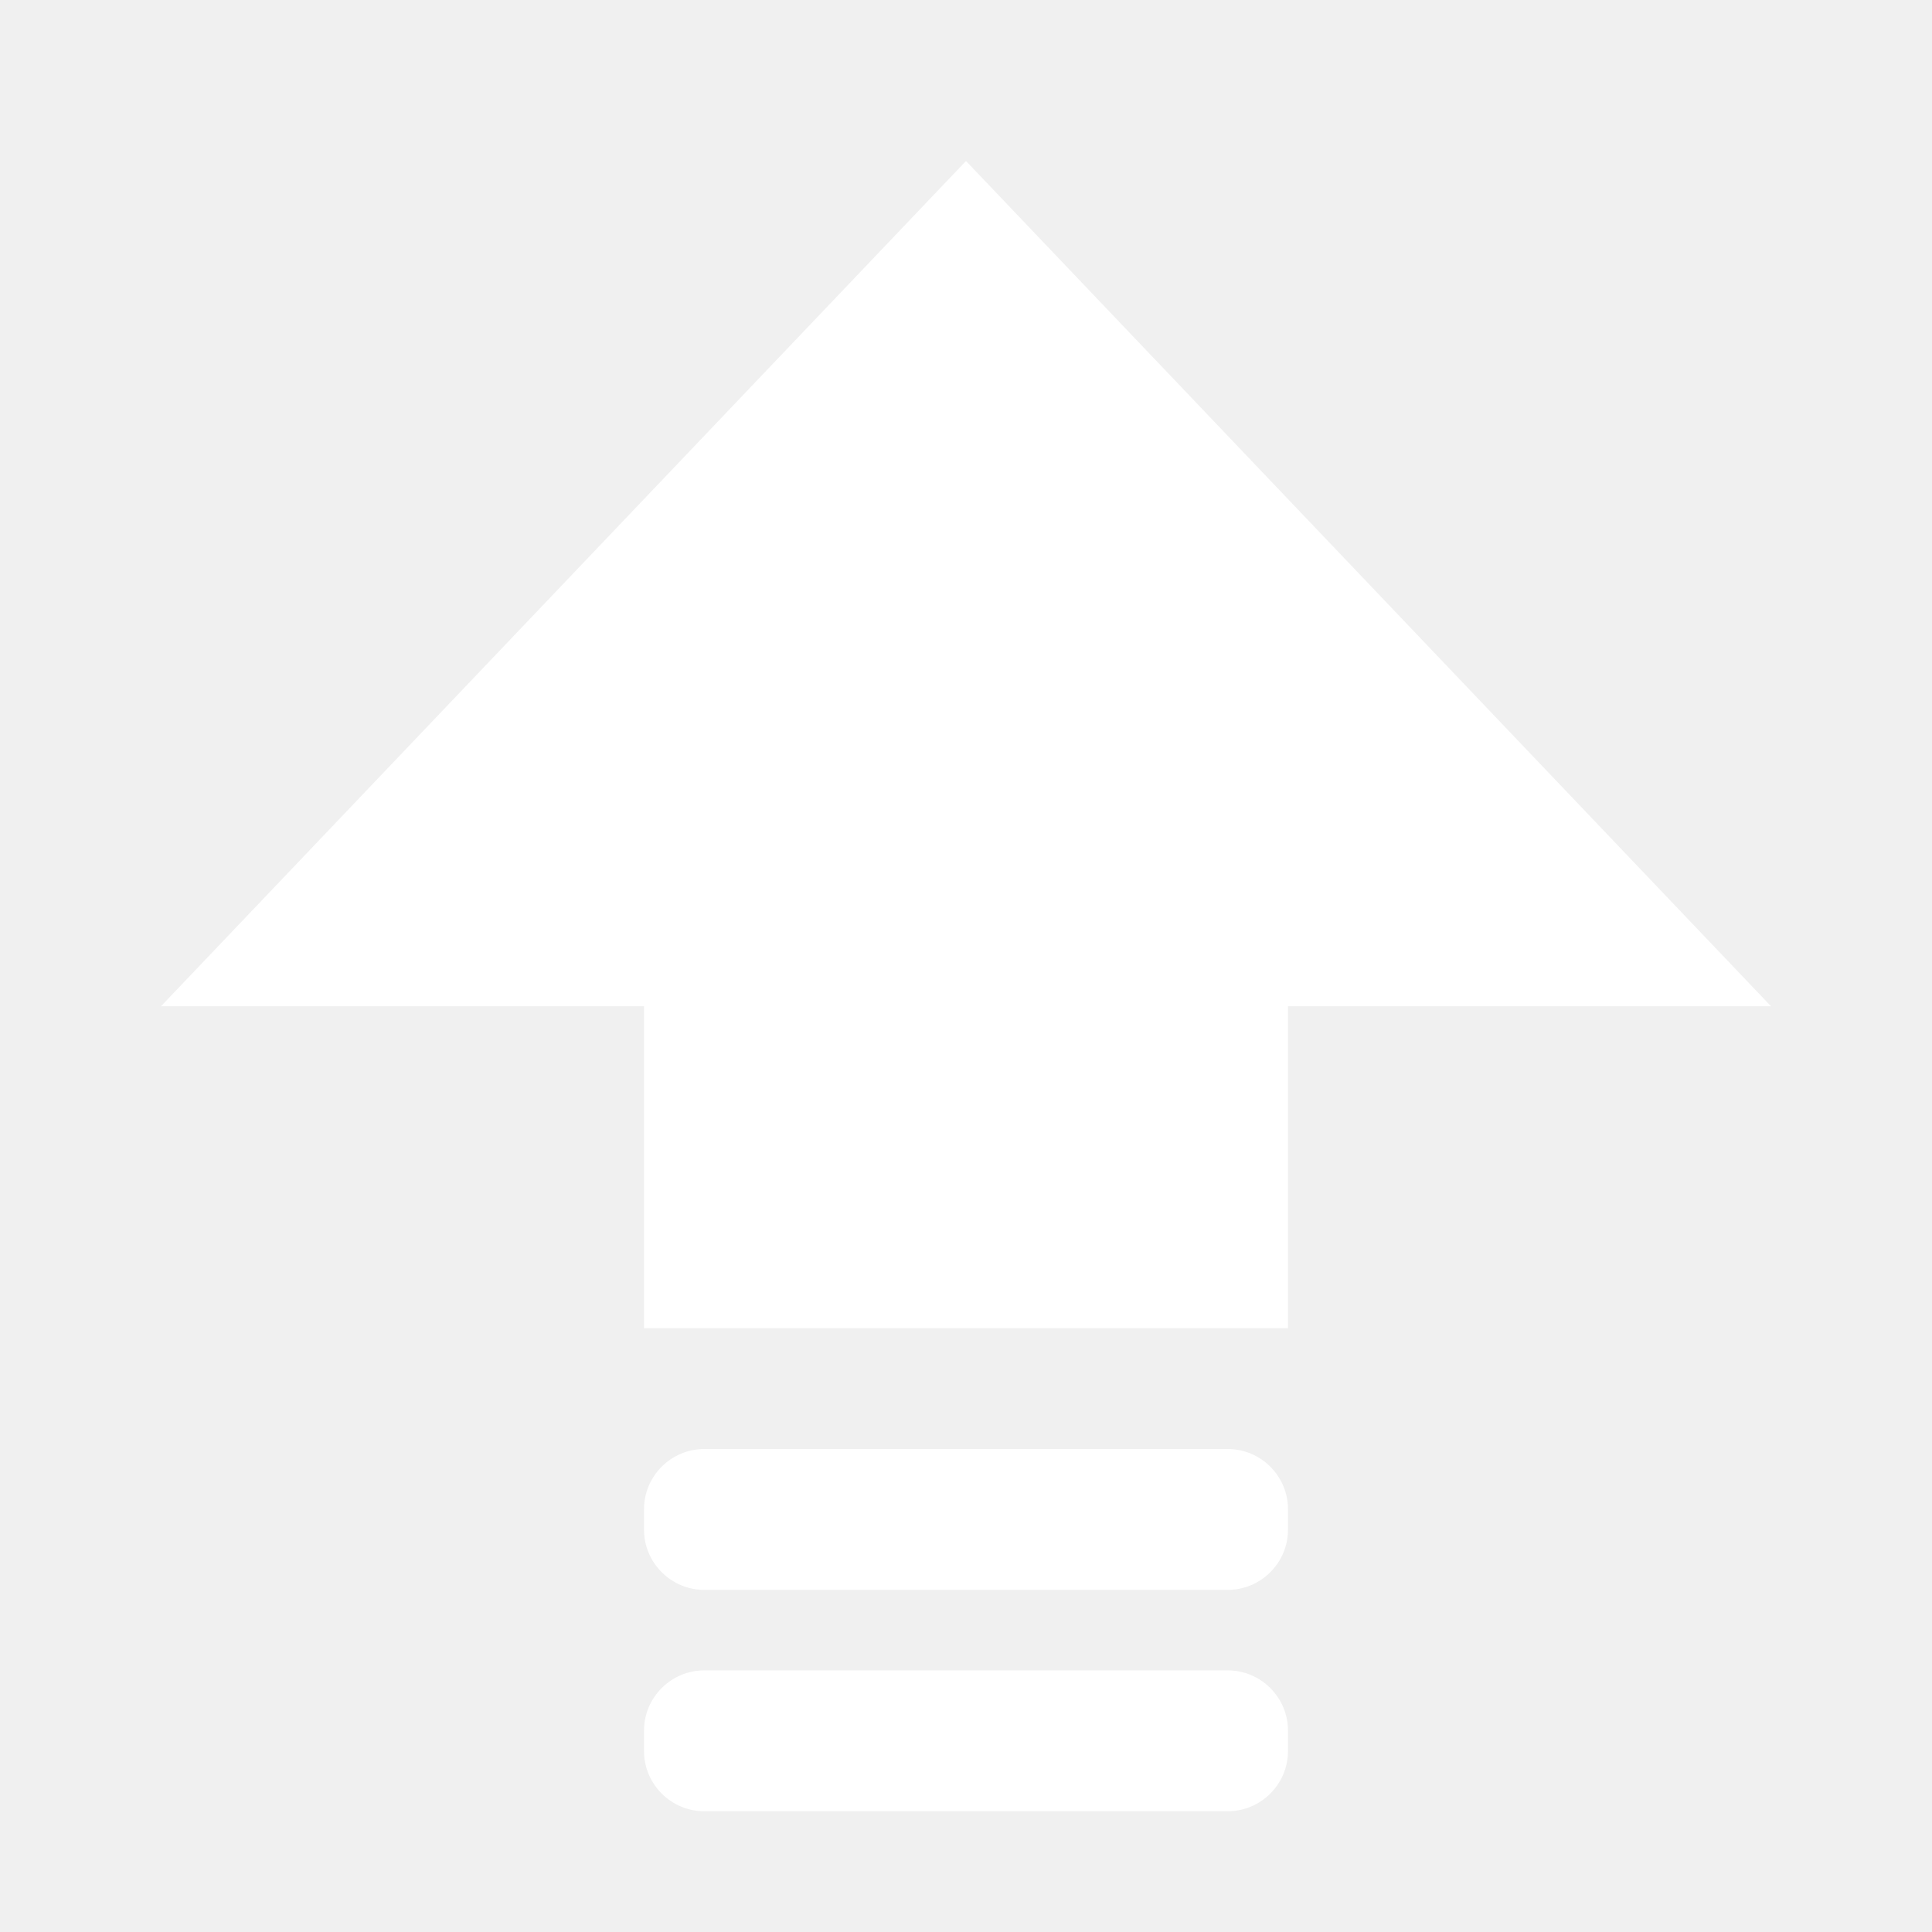
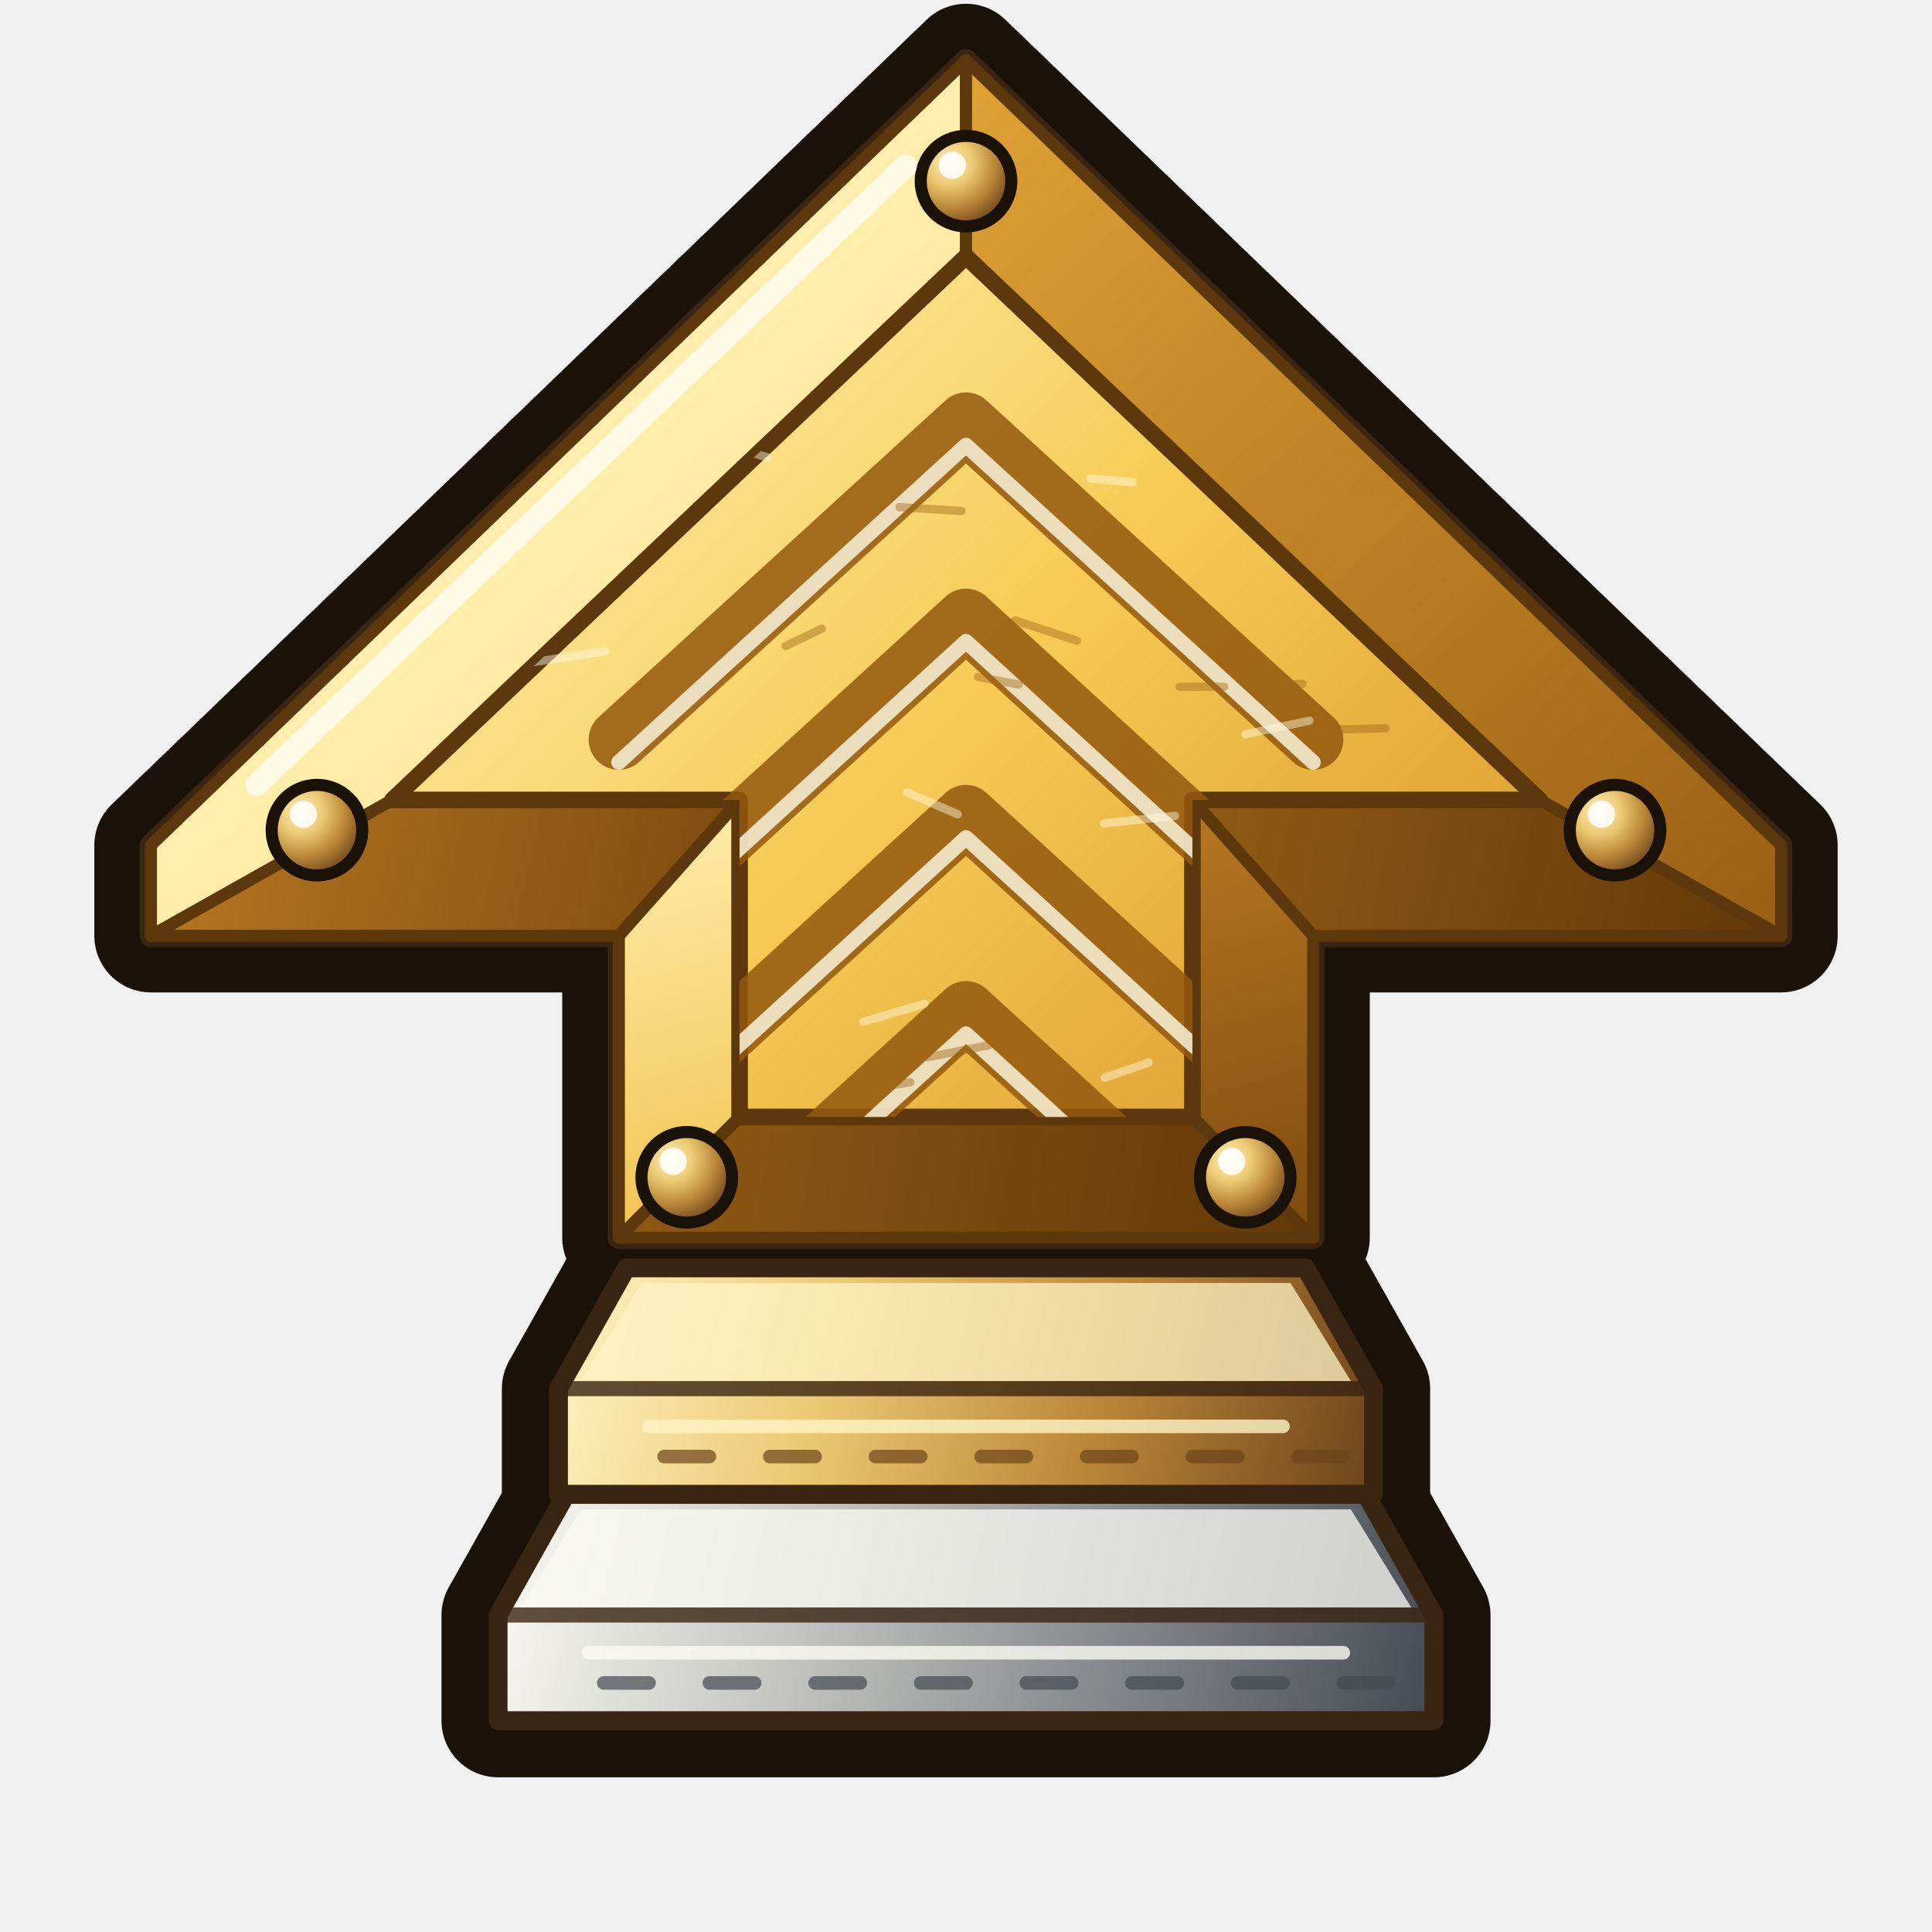
- <svg xmlns="http://www.w3.org/2000/svg" viewBox="0 0 96 96" width="96" height="96">
-   <path d="M48 8L88 50H64v16H32V50H8z" fill="#fff" />
-   <rect x="32" y="72" width="32" height="7" rx="3" fill="#fff" />
-   <rect x="32" y="83" width="32" height="7" rx="3" fill="#fff" />
+ <svg xmlns="http://www.w3.org/2000/svg" viewBox="0 0 256 256" width="256" height="256">
+   <defs>
+     <linearGradient id="g1" gradientUnits="userSpaceOnUse" x1="66" y1="200" x2="190" y2="228">
+       <stop offset="0" stop-color="#fbfaf4" />
+       <stop offset="0.333" stop-color="#c3c4c0" />
+       <stop offset="0.667" stop-color="#83868a" />
+       <stop offset="1" stop-color="#454a52" />
+     </linearGradient>
+     <linearGradient id="g2" gradientUnits="userSpaceOnUse" x1="74" y1="170" x2="182" y2="198">
+       <stop offset="0" stop-color="#fff3c4" />
+       <stop offset="0.333" stop-color="#ecc873" />
+       <stop offset="0.667" stop-color="#b98538" />
+       <stop offset="1" stop-color="#6d431a" />
+     </linearGradient>
+     <linearGradient id="g3" gradientUnits="userSpaceOnUse" x1="60" y1="10" x2="190" y2="170">
+       <stop offset="0" stop-color="#fff8d2" />
+       <stop offset="0.333" stop-color="#fbd765" />
+       <stop offset="0.667" stop-color="#d8962a" />
+       <stop offset="1" stop-color="#8a5212" />
+     </linearGradient>
+     <linearGradient id="g4" gradientUnits="userSpaceOnUse" x1="20" y1="8" x2="128" y2="124">
+       <stop offset="0" stop-color="#fffbe0" />
+       <stop offset="1" stop-color="#ffdf7a" />
+     </linearGradient>
+     <linearGradient id="g5" gradientUnits="userSpaceOnUse" x1="128" y1="8" x2="236" y2="124">
+       <stop offset="0" stop-color="#e0a236" />
+       <stop offset="1" stop-color="#9a5f14" />
+     </linearGradient>
+     <linearGradient id="g6" gradientUnits="userSpaceOnUse" x1="20" y1="106" x2="98" y2="124">
+       <stop offset="0" stop-color="#b87822" />
+       <stop offset="1" stop-color="#7d4a0e" />
+     </linearGradient>
+     <linearGradient id="g7" gradientUnits="userSpaceOnUse" x1="158" y1="106" x2="236" y2="124">
+       <stop offset="0" stop-color="#8f5a14" />
+       <stop offset="1" stop-color="#633808" />
+     </linearGradient>
+     <linearGradient id="g8" gradientUnits="userSpaceOnUse" x1="82" y1="106" x2="98" y2="164">
+       <stop offset="0" stop-color="#ffeeae" />
+       <stop offset="1" stop-color="#f2c24e" />
+     </linearGradient>
+     <linearGradient id="g9" gradientUnits="userSpaceOnUse" x1="158" y1="106" x2="174" y2="164">
+       <stop offset="0" stop-color="#b87822" />
+       <stop offset="1" stop-color="#7d4a0e" />
+     </linearGradient>
+     <linearGradient id="g10" gradientUnits="userSpaceOnUse" x1="82" y1="148" x2="174" y2="164">
+       <stop offset="0" stop-color="#8f5a14" />
+       <stop offset="1" stop-color="#633808" />
+     </linearGradient>
+     <linearGradient id="g11" gradientUnits="userSpaceOnUse" x1="70" y1="40" x2="180" y2="150">
+       <stop offset="0" stop-color="#fff0b0" />
+       <stop offset="0.5" stop-color="#f7cb55" />
+       <stop offset="1" stop-color="#dc9c30" />
+     </linearGradient>
+     <clipPath id="g12">
+       <path d="M128.00 34.00L204.00 106.00L158.00 106.00L158.00 148.00L98.00 148.00L98.00 106.00L52.00 106.00z" />
+     </clipPath>
+     <radialGradient id="g13" gradientUnits="userSpaceOnUse" cx="125.9" cy="21.6" r="9">
+       <stop offset="0" stop-color="#fff3c4" />
+       <stop offset="0.333" stop-color="#ecc873" />
+       <stop offset="0.667" stop-color="#b98538" />
+       <stop offset="1" stop-color="#6d431a" />
+     </radialGradient>
+     <radialGradient id="g14" gradientUnits="userSpaceOnUse" cx="39.9" cy="107.6" r="9">
+       <stop offset="0" stop-color="#fff3c4" />
+       <stop offset="0.333" stop-color="#ecc873" />
+       <stop offset="0.667" stop-color="#b98538" />
+       <stop offset="1" stop-color="#6d431a" />
+     </radialGradient>
+     <radialGradient id="g15" gradientUnits="userSpaceOnUse" cx="211.9" cy="107.6" r="9">
+       <stop offset="0" stop-color="#fff3c4" />
+       <stop offset="0.333" stop-color="#ecc873" />
+       <stop offset="0.667" stop-color="#b98538" />
+       <stop offset="1" stop-color="#6d431a" />
+     </radialGradient>
+     <radialGradient id="g16" gradientUnits="userSpaceOnUse" cx="88.9" cy="153.6" r="9">
+       <stop offset="0" stop-color="#fff3c4" />
+       <stop offset="0.333" stop-color="#ecc873" />
+       <stop offset="0.667" stop-color="#b98538" />
+       <stop offset="1" stop-color="#6d431a" />
+     </radialGradient>
+     <radialGradient id="g17" gradientUnits="userSpaceOnUse" cx="162.9" cy="153.6" r="9">
+       <stop offset="0" stop-color="#fff3c4" />
+       <stop offset="0.333" stop-color="#ecc873" />
+       <stop offset="0.667" stop-color="#b98538" />
+       <stop offset="1" stop-color="#6d431a" />
+     </radialGradient>
+   </defs>
+   <g>
+     <g transform="translate(0.00 0.00) scale(1.0)">
+       <g fill="#1a1109" stroke="#1a1109" stroke-linejoin="round" stroke-linecap="round">
+         <path d="M66 214L75 198H181L190 214V228H66z" stroke-width="15" />
+         <path d="M74 184L83 168H173L182 184V198H74z" stroke-width="15" />
+         <path d="M128.00 8.00L236.00 112.00L236.00 124.00L174.00 124.00L174.00 164.00L82.00 164.00L82.00 124.00L20.00 124.00L20.00 112.00z" stroke-width="15" />
+       </g>
+       <path d="M66 214L75 198H181L190 214V228H66z" fill="url(#g1)" stroke="#3a2412" stroke-width="2.5" stroke-linejoin="round" />
+       <path d="M69 213L77 200H179L187 213z" fill="#fbfaf4" fill-opacity="0.75" />
+       <path d="M66 214H190" fill="none" stroke="#3a2412" stroke-width="2" stroke-linecap="round" stroke-linejoin="round" stroke-opacity="0.8" />
+       <path d="M78 219H178" fill="none" stroke="#fbfaf4" stroke-width="1.8" stroke-linecap="round" stroke-linejoin="round" stroke-opacity="0.8" />
+       <path d="M80 223h6" fill="none" stroke="#454a52" stroke-width="1.8" stroke-linecap="round" stroke-linejoin="round" stroke-opacity="0.7" />
+       <path d="M94 223h6" fill="none" stroke="#454a52" stroke-width="1.8" stroke-linecap="round" stroke-linejoin="round" stroke-opacity="0.7" />
+       <path d="M108 223h6" fill="none" stroke="#454a52" stroke-width="1.8" stroke-linecap="round" stroke-linejoin="round" stroke-opacity="0.7" />
+       <path d="M122 223h6" fill="none" stroke="#454a52" stroke-width="1.8" stroke-linecap="round" stroke-linejoin="round" stroke-opacity="0.7" />
+       <path d="M136 223h6" fill="none" stroke="#454a52" stroke-width="1.8" stroke-linecap="round" stroke-linejoin="round" stroke-opacity="0.7" />
+       <path d="M150 223h6" fill="none" stroke="#454a52" stroke-width="1.8" stroke-linecap="round" stroke-linejoin="round" stroke-opacity="0.7" />
+       <path d="M164 223h6" fill="none" stroke="#454a52" stroke-width="1.8" stroke-linecap="round" stroke-linejoin="round" stroke-opacity="0.7" />
+       <path d="M178 223h6" fill="none" stroke="#454a52" stroke-width="1.8" stroke-linecap="round" stroke-linejoin="round" stroke-opacity="0.7" />
+       <path d="M74 184L83 168H173L182 184V198H74z" fill="url(#g2)" stroke="#3a2412" stroke-width="2.5" stroke-linejoin="round" />
+       <path d="M77 183L85 170H171L179 183z" fill="#fff3c4" fill-opacity="0.75" />
+       <path d="M74 184H182" fill="none" stroke="#3a2412" stroke-width="2" stroke-linecap="round" stroke-linejoin="round" stroke-opacity="0.8" />
+       <path d="M86 189H170" fill="none" stroke="#fff3c4" stroke-width="1.8" stroke-linecap="round" stroke-linejoin="round" stroke-opacity="0.8" />
+       <path d="M88 193h6" fill="none" stroke="#6d431a" stroke-width="1.8" stroke-linecap="round" stroke-linejoin="round" stroke-opacity="0.7" />
+       <path d="M102 193h6" fill="none" stroke="#6d431a" stroke-width="1.8" stroke-linecap="round" stroke-linejoin="round" stroke-opacity="0.7" />
+       <path d="M116 193h6" fill="none" stroke="#6d431a" stroke-width="1.8" stroke-linecap="round" stroke-linejoin="round" stroke-opacity="0.7" />
+       <path d="M130 193h6" fill="none" stroke="#6d431a" stroke-width="1.8" stroke-linecap="round" stroke-linejoin="round" stroke-opacity="0.7" />
+       <path d="M144 193h6" fill="none" stroke="#6d431a" stroke-width="1.8" stroke-linecap="round" stroke-linejoin="round" stroke-opacity="0.7" />
+       <path d="M158 193h6" fill="none" stroke="#6d431a" stroke-width="1.8" stroke-linecap="round" stroke-linejoin="round" stroke-opacity="0.7" />
+       <path d="M172 193h6" fill="none" stroke="#6d431a" stroke-width="1.8" stroke-linecap="round" stroke-linejoin="round" stroke-opacity="0.7" />
+       <path d="M128.00 8.00L236.00 112.00L236.00 124.00L174.00 124.00L174.00 164.00L82.00 164.00L82.00 124.00L20.00 124.00L20.00 112.00z" fill="url(#g3)" stroke="#3a2412" stroke-width="3" stroke-linejoin="round" />
+       <path d="M128.00 8.00L20.00 112.00L20.00 124.00L52.00 106.00L128.00 34.00z" fill="url(#g4)" stroke="#5c380c" stroke-width="1.6" stroke-linejoin="round" />
+       <path d="M128.00 8.00L236.00 112.00L236.00 124.00L204.00 106.00L128.00 34.00z" fill="url(#g5)" stroke="#5c380c" stroke-width="1.6" stroke-linejoin="round" />
+       <path d="M20.00 124.00L82.00 124.00L98.00 106.00L52.00 106.00z" fill="url(#g6)" stroke="#5c380c" stroke-width="1.6" stroke-linejoin="round" />
+       <path d="M236.00 124.00L174.00 124.00L158.00 106.00L204.00 106.00z" fill="url(#g7)" stroke="#5c380c" stroke-width="1.6" stroke-linejoin="round" />
+       <path d="M82.00 124.00L82.00 164.00L98.00 148.00L98.00 106.00z" fill="url(#g8)" stroke="#5c380c" stroke-width="1.6" stroke-linejoin="round" />
+       <path d="M174.00 124.00L174.00 164.00L158.00 148.00L158.00 106.00z" fill="url(#g9)" stroke="#5c380c" stroke-width="1.6" stroke-linejoin="round" />
+       <path d="M82.00 164.00L174.00 164.00L158.00 148.00L98.00 148.00z" fill="url(#g10)" stroke="#5c380c" stroke-width="1.6" stroke-linejoin="round" />
+       <path d="M128.00 34.00L204.00 106.00L158.00 106.00L158.00 148.00L98.00 148.00L98.00 106.00L52.00 106.00z" fill="url(#g11)" stroke="#5c380c" stroke-width="2.2" stroke-linejoin="round" />
+       <g clip-path="url(#g12)">
+         <path d="M82 98L128 56L174 98" fill="none" stroke="#93590f" stroke-width="8" stroke-linecap="round" stroke-linejoin="round" stroke-opacity="0.85" />
+       </g>
+       <g clip-path="url(#g12)">
+         <path d="M82 101L128 59L174 101" fill="none" stroke="#fffbe4" stroke-width="2" stroke-linecap="round" stroke-linejoin="round" stroke-opacity="0.8" />
+       </g>
+       <g clip-path="url(#g12)">
+         <path d="M82 124L128 82L174 124" fill="none" stroke="#93590f" stroke-width="8" stroke-linecap="round" stroke-linejoin="round" stroke-opacity="0.85" />
+       </g>
+       <g clip-path="url(#g12)">
+         <path d="M82 127L128 85L174 127" fill="none" stroke="#fffbe4" stroke-width="2" stroke-linecap="round" stroke-linejoin="round" stroke-opacity="0.8" />
+       </g>
+       <g clip-path="url(#g12)">
+         <path d="M82 150L128 108L174 150" fill="none" stroke="#93590f" stroke-width="8" stroke-linecap="round" stroke-linejoin="round" stroke-opacity="0.85" />
+       </g>
+       <g clip-path="url(#g12)">
+         <path d="M82 153L128 111L174 153" fill="none" stroke="#fffbe4" stroke-width="2" stroke-linecap="round" stroke-linejoin="round" stroke-opacity="0.8" />
+       </g>
+       <g clip-path="url(#g12)">
+         <path d="M82 176L128 134L174 176" fill="none" stroke="#93590f" stroke-width="8" stroke-linecap="round" stroke-linejoin="round" stroke-opacity="0.85" />
+       </g>
+       <g clip-path="url(#g12)">
+         <path d="M82 179L128 137L174 179" fill="none" stroke="#fffbe4" stroke-width="2" stroke-linecap="round" stroke-linejoin="round" stroke-opacity="0.8" />
+       </g>
+       <g clip-path="url(#g12)">
+         <path d="M113.4 144.6l7.2 -1.2" fill="none" stroke="#a0671a" stroke-width="1.1" stroke-linecap="round" stroke-linejoin="round" stroke-opacity="0.45" />
+       </g>
+       <g clip-path="url(#g12)">
+         <path d="M119.2 67.2l8.2 0.5" fill="none" stroke="#a0671a" stroke-width="1.1" stroke-linecap="round" stroke-linejoin="round" stroke-opacity="0.45" />
+       </g>
+       <g clip-path="url(#g12)">
+         <path d="M120.2 105.0l6.7 2.9" fill="none" stroke="#fffbe4" stroke-width="1.1" stroke-linecap="round" stroke-linejoin="round" stroke-opacity="0.45" />
+       </g>
+       <g clip-path="url(#g12)">
+         <path d="M158.4 45.4l9.8 0.7" fill="none" stroke="#a0671a" stroke-width="1.1" stroke-linecap="round" stroke-linejoin="round" stroke-opacity="0.45" />
+       </g>
+       <g clip-path="url(#g12)">
+         <path d="M146.3 109.1l9.4 -1.0" fill="none" stroke="#fffbe4" stroke-width="1.1" stroke-linecap="round" stroke-linejoin="round" stroke-opacity="0.45" />
+       </g>
+       <g clip-path="url(#g12)">
+         <path d="M92.6 58.0l9.1 2.6" fill="none" stroke="#fffbe4" stroke-width="1.1" stroke-linecap="round" stroke-linejoin="round" stroke-opacity="0.45" />
+       </g>
+       <g clip-path="url(#g12)">
+         <path d="M162.9 109.3l9.2 -2.2" fill="none" stroke="#a0671a" stroke-width="1.1" stroke-linecap="round" stroke-linejoin="round" stroke-opacity="0.45" />
+       </g>
+       <g clip-path="url(#g12)">
+         <path d="M129.6 89.7l5.4 1.0" fill="none" stroke="#a0671a" stroke-width="1.1" stroke-linecap="round" stroke-linejoin="round" stroke-opacity="0.45" />
+       </g>
+       <g clip-path="url(#g12)">
+         <path d="M83.4 129.9l8.0 -1.0" fill="none" stroke="#fffbe4" stroke-width="1.1" stroke-linecap="round" stroke-linejoin="round" stroke-opacity="0.45" />
+       </g>
+       <g clip-path="url(#g12)">
+         <path d="M167.8 90.9l4.8 -0.3" fill="none" stroke="#a0671a" stroke-width="1.1" stroke-linecap="round" stroke-linejoin="round" stroke-opacity="0.45" />
+       </g>
+       <g clip-path="url(#g12)">
+         <path d="M104.1 85.6l4.8 -2.3" fill="none" stroke="#a0671a" stroke-width="1.1" stroke-linecap="round" stroke-linejoin="round" stroke-opacity="0.45" />
+       </g>
+       <g clip-path="url(#g12)">
+         <path d="M70.2 87.8l10.0 -1.5" fill="none" stroke="#fffbe4" stroke-width="1.1" stroke-linecap="round" stroke-linejoin="round" stroke-opacity="0.45" />
+       </g>
+       <g clip-path="url(#g12)">
+         <path d="M60.7 88.5l6.7 -0.5" fill="none" stroke="#a0671a" stroke-width="1.1" stroke-linecap="round" stroke-linejoin="round" stroke-opacity="0.45" />
+       </g>
+       <g clip-path="url(#g12)">
+         <path d="M175.0 96.7l8.6 -0.2" fill="none" stroke="#a0671a" stroke-width="1.1" stroke-linecap="round" stroke-linejoin="round" stroke-opacity="0.45" />
+       </g>
+       <g clip-path="url(#g12)">
+         <path d="M114.4 135.4l8.1 -2.4" fill="none" stroke="#fffbe4" stroke-width="1.1" stroke-linecap="round" stroke-linejoin="round" stroke-opacity="0.45" />
+       </g>
+       <g clip-path="url(#g12)">
+         <path d="M189.9 72.7l8.3 -0.8" fill="none" stroke="#a0671a" stroke-width="1.1" stroke-linecap="round" stroke-linejoin="round" stroke-opacity="0.45" />
+       </g>
+       <g clip-path="url(#g12)">
+         <path d="M165.0 97.3l8.5 -1.8" fill="none" stroke="#fffbe4" stroke-width="1.1" stroke-linecap="round" stroke-linejoin="round" stroke-opacity="0.45" />
+       </g>
+       <g clip-path="url(#g12)">
+         <path d="M168.1 123.6l9.5 -0.7" fill="none" stroke="#a0671a" stroke-width="1.1" stroke-linecap="round" stroke-linejoin="round" stroke-opacity="0.45" />
+       </g>
+       <g clip-path="url(#g12)">
+         <path d="M156.3 91.0l5.9 0.0" fill="none" stroke="#a0671a" stroke-width="1.1" stroke-linecap="round" stroke-linejoin="round" stroke-opacity="0.45" />
+       </g>
+       <g clip-path="url(#g12)">
+         <path d="M134.5 82.2l8.2 2.7" fill="none" stroke="#a0671a" stroke-width="1.1" stroke-linecap="round" stroke-linejoin="round" stroke-opacity="0.45" />
+       </g>
+       <g clip-path="url(#g12)">
+         <path d="M172.1 64.0l9.8 -1.1" fill="none" stroke="#a0671a" stroke-width="1.1" stroke-linecap="round" stroke-linejoin="round" stroke-opacity="0.45" />
+       </g>
+       <g clip-path="url(#g12)">
+         <path d="M146.4 142.8l5.8 -2.0" fill="none" stroke="#fffbe4" stroke-width="1.1" stroke-linecap="round" stroke-linejoin="round" stroke-opacity="0.45" />
+       </g>
+       <g clip-path="url(#g12)">
+         <path d="M122.9 140.1l8.1 -1.6" fill="none" stroke="#a0671a" stroke-width="1.1" stroke-linecap="round" stroke-linejoin="round" stroke-opacity="0.45" />
+       </g>
+       <g clip-path="url(#g12)">
+         <path d="M144.5 63.4l5.6 0.5" fill="none" stroke="#fffbe4" stroke-width="1.1" stroke-linecap="round" stroke-linejoin="round" stroke-opacity="0.45" />
+       </g>
+       <g clip-path="url(#g12)">
+         <path d="M180.7 121.3l5.4 1.2" fill="none" stroke="#fffbe4" stroke-width="1.1" stroke-linecap="round" stroke-linejoin="round" stroke-opacity="0.45" />
+       </g>
+       <g clip-path="url(#g12)">
+         <path d="M65.3 141.1l6.7 -2.1" fill="none" stroke="#fffbe4" stroke-width="1.1" stroke-linecap="round" stroke-linejoin="round" stroke-opacity="0.45" />
+       </g>
+       <path d="M122.00 24.00a6.00 6.00 0 1 0 12.00 0a6.00 6.00 0 1 0 -12.00 0z" fill="url(#g13)" stroke="#1a1109" stroke-width="1.6" stroke-linejoin="round" />
+       <path d="M124.40 21.90a1.80 1.80 0 1 0 3.60 0a1.80 1.80 0 1 0 -3.60 0z" fill="#fff" fill-opacity="0.85" />
+       <path d="M36.00 110.00a6.00 6.00 0 1 0 12.00 0a6.00 6.00 0 1 0 -12.00 0z" fill="url(#g14)" stroke="#1a1109" stroke-width="1.6" stroke-linejoin="round" />
+       <path d="M38.40 107.90a1.80 1.80 0 1 0 3.60 0a1.80 1.80 0 1 0 -3.60 0z" fill="#fff" fill-opacity="0.85" />
+       <path d="M208.00 110.00a6.00 6.00 0 1 0 12.00 0a6.00 6.00 0 1 0 -12.00 0z" fill="url(#g15)" stroke="#1a1109" stroke-width="1.6" stroke-linejoin="round" />
+       <path d="M210.40 107.90a1.80 1.80 0 1 0 3.60 0a1.80 1.80 0 1 0 -3.60 0z" fill="#fff" fill-opacity="0.85" />
+       <path d="M85.00 156.00a6.00 6.00 0 1 0 12.00 0a6.00 6.00 0 1 0 -12.00 0z" fill="url(#g16)" stroke="#1a1109" stroke-width="1.6" stroke-linejoin="round" />
+       <path d="M87.40 153.90a1.80 1.80 0 1 0 3.60 0a1.80 1.80 0 1 0 -3.60 0z" fill="#fff" fill-opacity="0.85" />
+       <path d="M159.00 156.00a6.00 6.00 0 1 0 12.00 0a6.00 6.00 0 1 0 -12.00 0z" fill="url(#g17)" stroke="#1a1109" stroke-width="1.6" stroke-linejoin="round" />
+       <path d="M161.40 153.90a1.80 1.80 0 1 0 3.60 0a1.80 1.80 0 1 0 -3.60 0z" fill="#fff" fill-opacity="0.85" />
+       <path d="M34 104L120 22" fill="none" stroke="#fffef2" stroke-width="3" stroke-linecap="round" stroke-linejoin="round" stroke-opacity="0.8" />
+     </g>
+   </g>
</svg>
